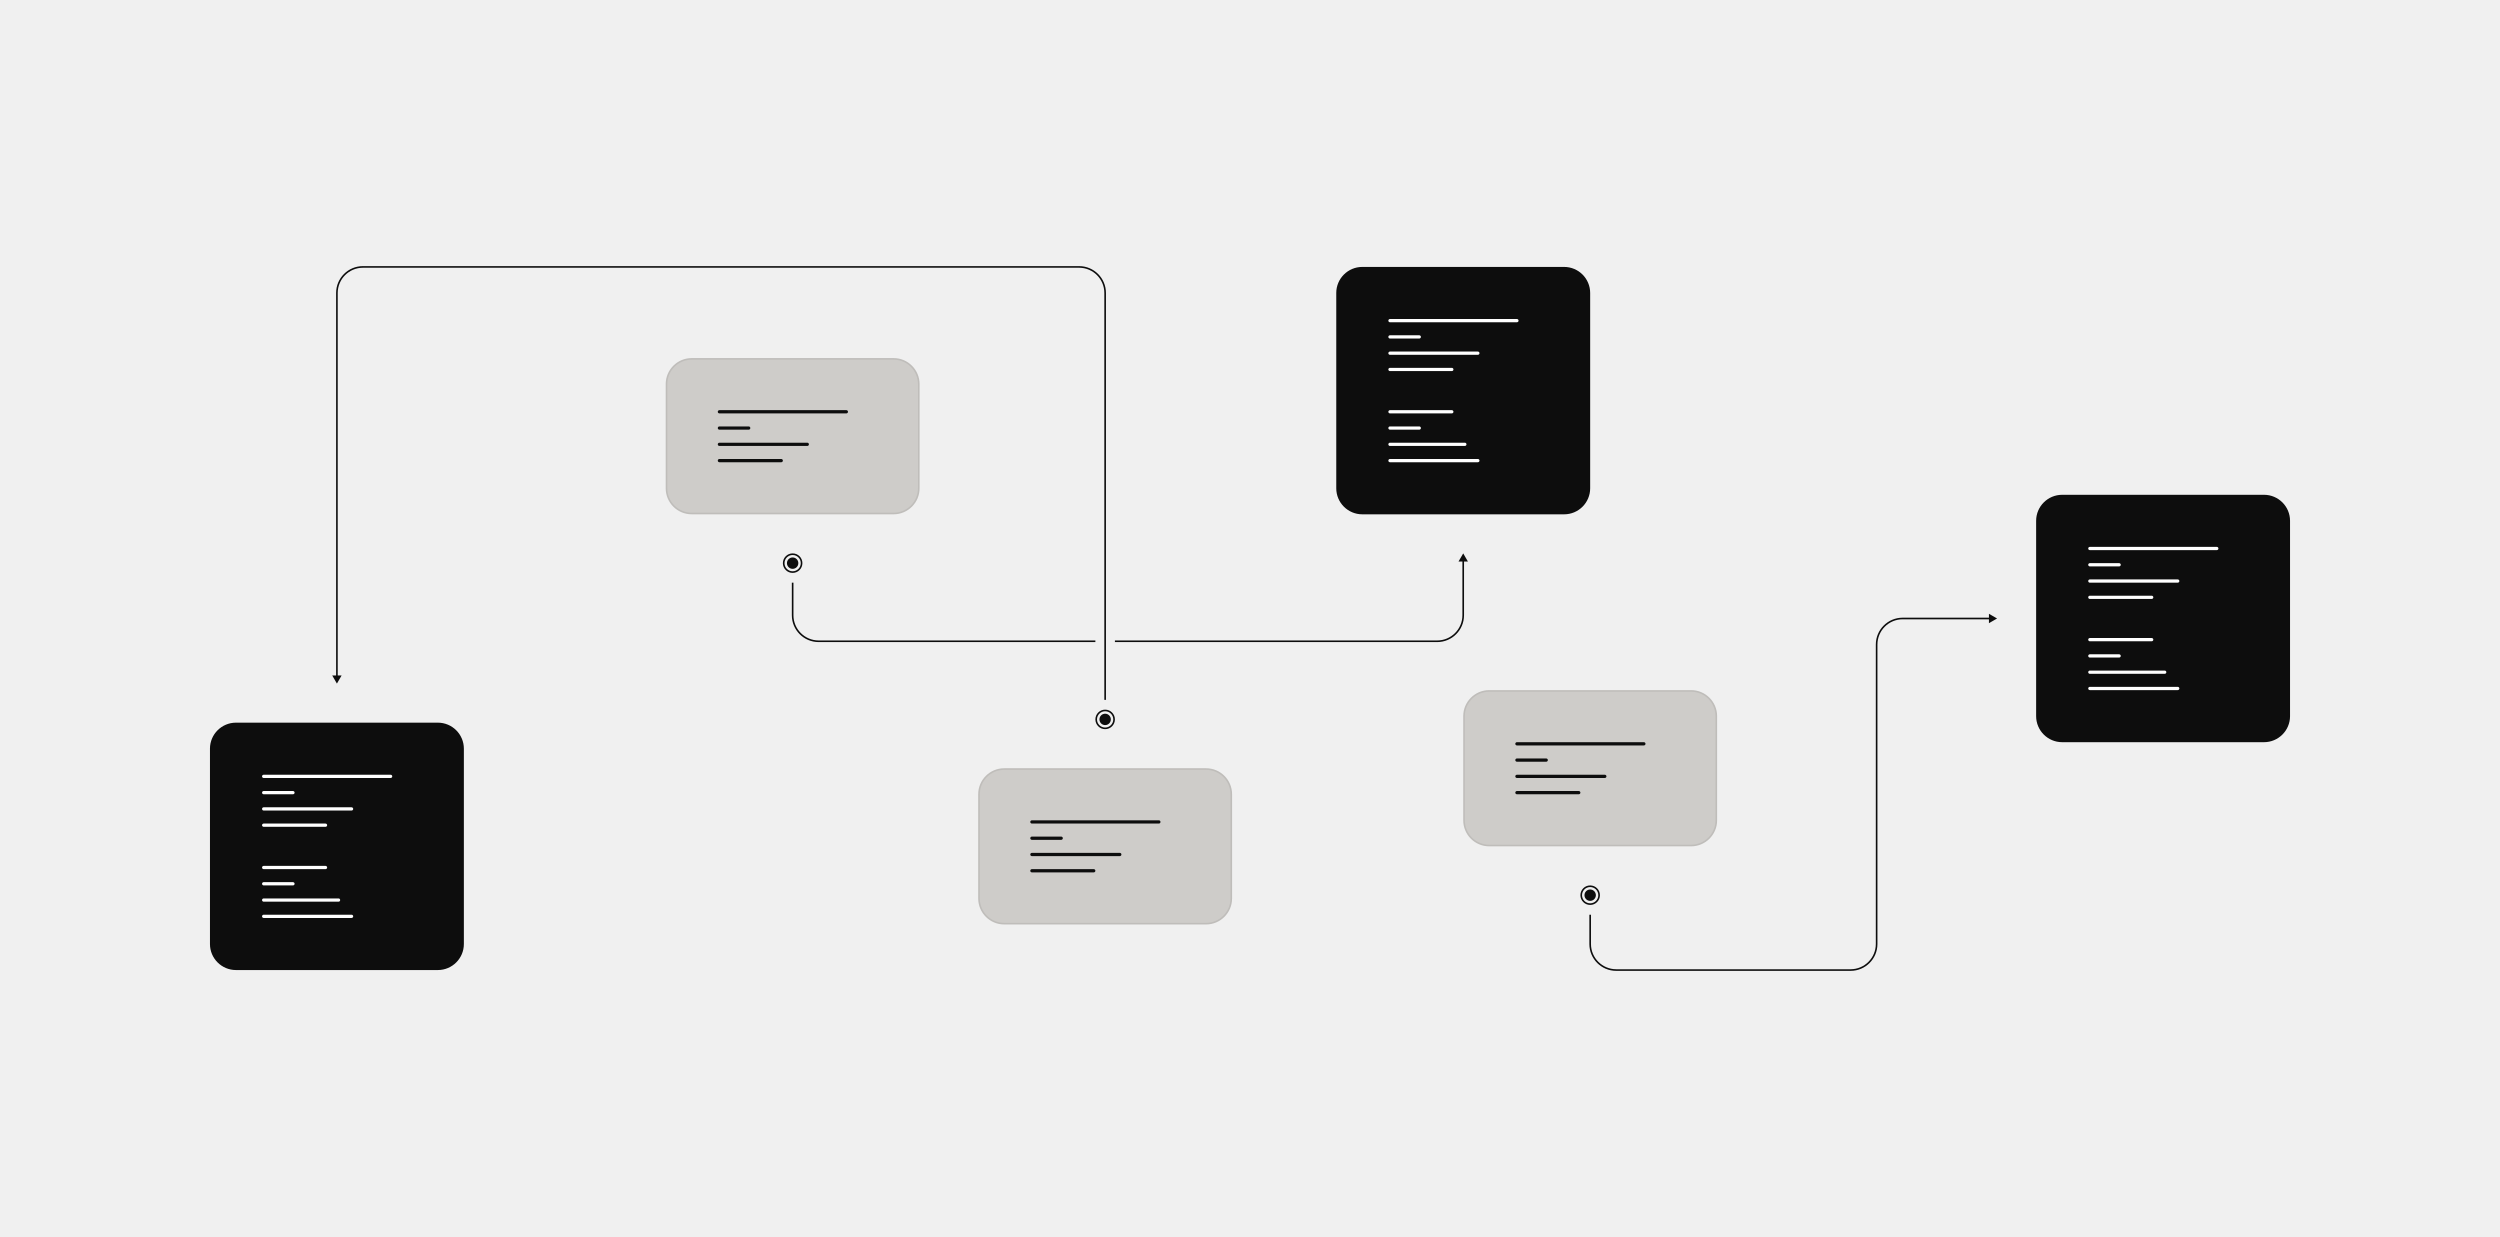
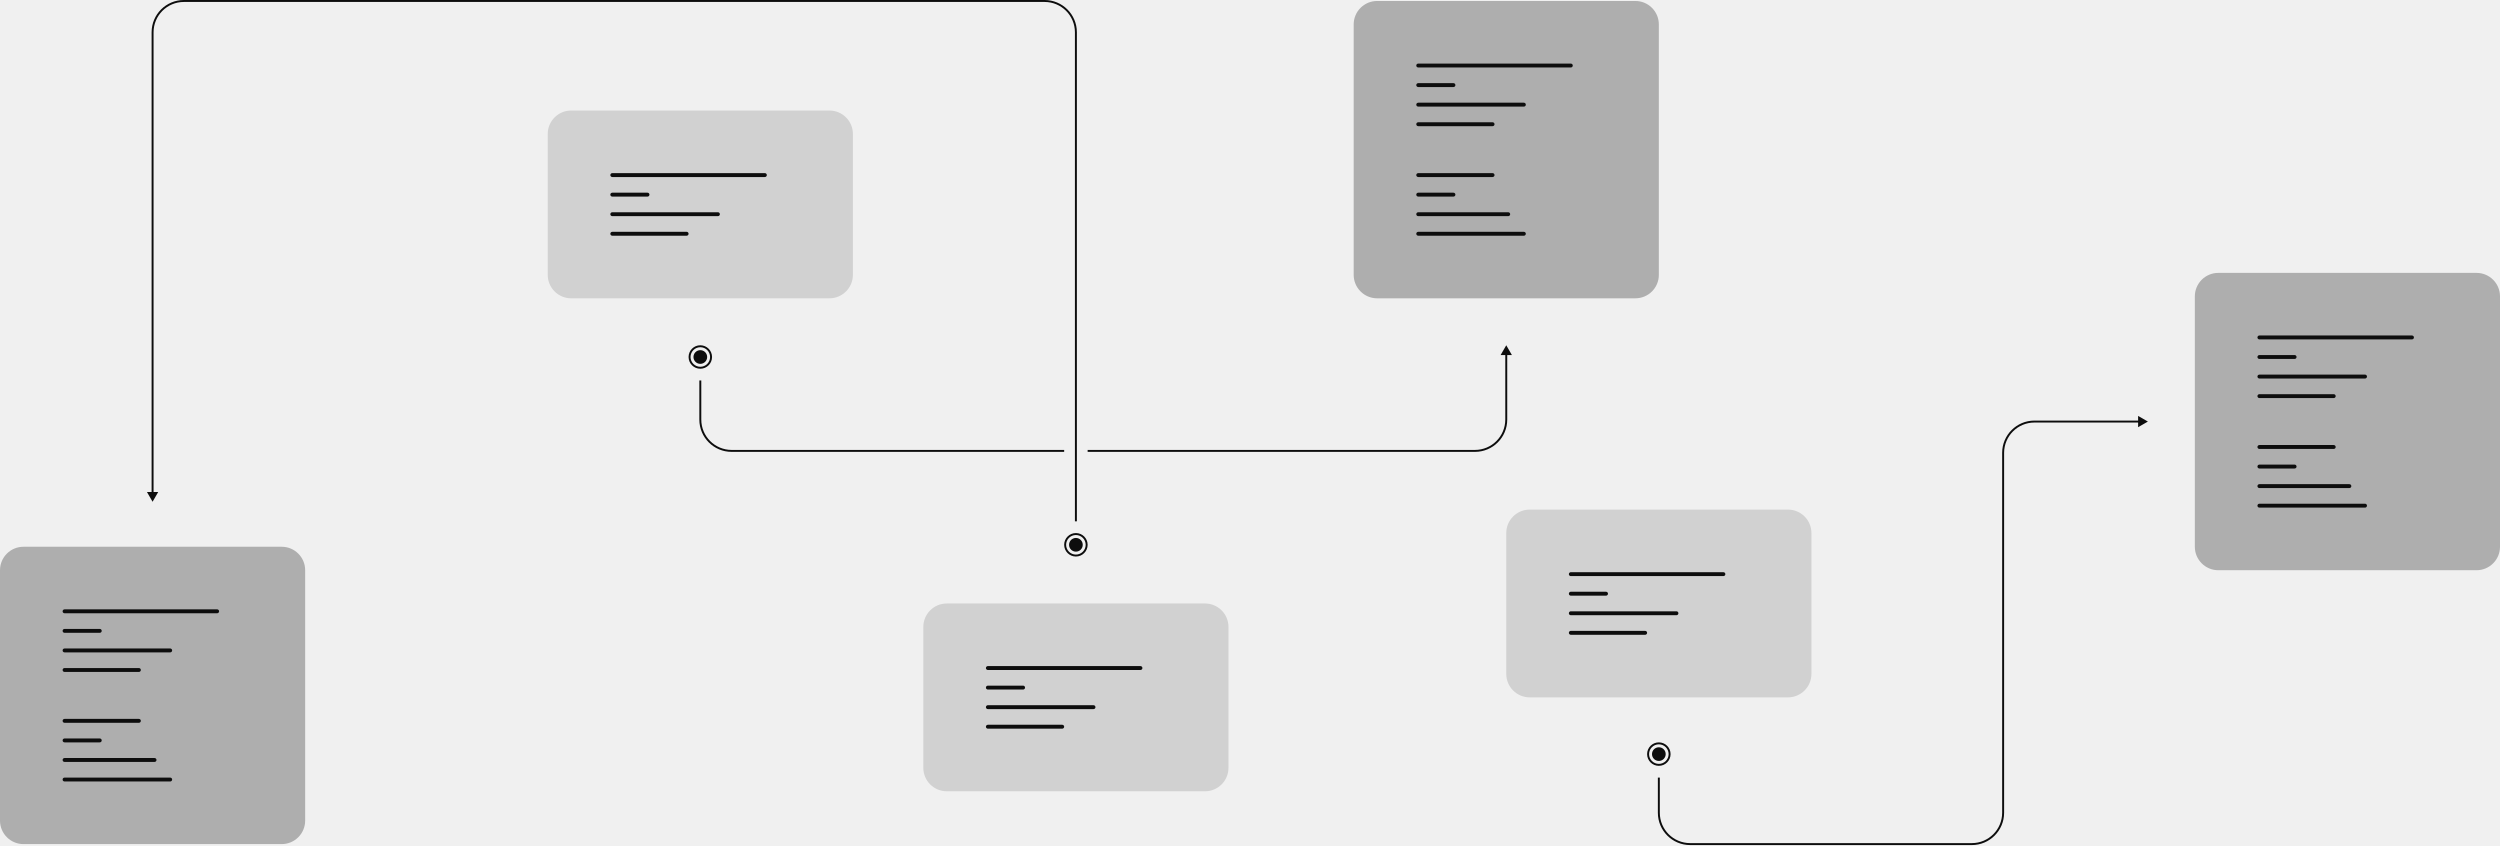
- <svg xmlns="http://www.w3.org/2000/svg" width="1536" height="760" viewBox="0 0 1536 760" fill="none">
-   <rect x="899.5" y="424.5" width="155" height="95" rx="15.5" fill="#CECCC9" />
-   <rect x="899.5" y="424.5" width="155" height="95" rx="15.5" stroke="#BFBDBA" />
-   <rect x="931" y="456" width="80" height="2" rx="1" fill="#0D0D0D" />
-   <rect x="931" y="466" width="20" height="2" rx="1" fill="#0D0D0D" />
-   <rect x="931" y="476" width="56" height="2" rx="1" fill="#0D0D0D" />
-   <rect x="931" y="486" width="40" height="2" rx="1" fill="#0D0D0D" />
-   <rect x="409.5" y="220.5" width="155" height="95" rx="15.5" fill="#CECCC9" />
-   <rect x="409.5" y="220.5" width="155" height="95" rx="15.5" stroke="#BFBDBA" />
-   <rect x="441" y="252" width="80" height="2" rx="1" fill="#0D0D0D" />
-   <rect x="441" y="262" width="20" height="2" rx="1" fill="#0D0D0D" />
-   <rect x="441" y="272" width="56" height="2" rx="1" fill="#0D0D0D" />
-   <rect x="441" y="282" width="40" height="2" rx="1" fill="#0D0D0D" />
-   <rect x="601.5" y="472.5" width="155" height="95" rx="15.5" fill="#CECCC9" />
-   <rect x="601.5" y="472.5" width="155" height="95" rx="15.5" stroke="#BFBDBA" />
-   <rect x="633" y="504" width="80" height="2" rx="1" fill="#0D0D0D" />
-   <rect x="633" y="514" width="20" height="2" rx="1" fill="#0D0D0D" />
-   <rect x="633" y="524" width="56" height="2" rx="1" fill="#0D0D0D" />
-   <rect x="633" y="534" width="40" height="2" rx="1" fill="#0D0D0D" />
-   <rect x="129" y="444" width="156" height="152" rx="16" fill="#0D0D0D" />
-   <rect x="161" y="476" width="80" height="2" rx="1" fill="white" />
-   <rect x="161" y="486" width="20" height="2" rx="1" fill="white" />
-   <rect x="161" y="496" width="56" height="2" rx="1" fill="white" />
-   <rect x="161" y="506" width="40" height="2" rx="1" fill="white" />
-   <rect x="161" y="532" width="40" height="2" rx="1" fill="white" />
-   <rect x="161" y="542" width="20" height="2" rx="1" fill="white" />
-   <rect x="161" y="552" width="48" height="2" rx="1" fill="white" />
-   <rect x="161" y="562" width="56" height="2" rx="1" fill="white" />
-   <rect x="821" y="164" width="156" height="152" rx="16" fill="#0D0D0D" />
-   <rect x="853" y="196" width="80" height="2" rx="1" fill="white" />
-   <rect x="853" y="206" width="20" height="2" rx="1" fill="white" />
-   <rect x="853" y="216" width="56" height="2" rx="1" fill="white" />
-   <rect x="853" y="226" width="40" height="2" rx="1" fill="white" />
-   <rect x="853" y="252" width="40" height="2" rx="1" fill="white" />
-   <rect x="853" y="262" width="20" height="2" rx="1" fill="white" />
-   <rect x="853" y="272" width="48" height="2" rx="1" fill="white" />
-   <rect x="853" y="282" width="56" height="2" rx="1" fill="white" />
-   <rect x="1251" y="304" width="156" height="152" rx="16" fill="#0D0D0D" />
-   <rect x="1283" y="336" width="80" height="2" rx="1" fill="white" />
-   <rect x="1283" y="346" width="20" height="2" rx="1" fill="white" />
-   <rect x="1283" y="356" width="56" height="2" rx="1" fill="white" />
-   <rect x="1283" y="366" width="40" height="2" rx="1" fill="white" />
-   <rect x="1283" y="392" width="40" height="2" rx="1" fill="white" />
-   <rect x="1283" y="402" width="20" height="2" rx="1" fill="white" />
-   <rect x="1283" y="412" width="48" height="2" rx="1" fill="white" />
-   <rect x="1283" y="422" width="56" height="2" rx="1" fill="white" />
-   <rect x="673.5" y="436.5" width="11" height="11" rx="5.5" stroke="#0D0D0D" />
-   <circle cx="679" cy="442" r="3.5" fill="#0D0D0D" />
-   <rect x="971.5" y="544.5" width="11" height="11" rx="5.5" stroke="#0D0D0D" />
-   <circle cx="977" cy="550" r="3.5" fill="#0D0D0D" />
-   <rect x="481.5" y="340.5" width="11" height="11" rx="5.5" stroke="#0D0D0D" />
-   <circle cx="487" cy="346" r="3.5" fill="#0D0D0D" />
-   <path fill-rule="evenodd" clip-rule="evenodd" d="M1222 377.113L1227 380L1222 382.887V380.5H1169C1160.44 380.5 1153.5 387.44 1153.5 396V580C1153.5 589.113 1146.11 596.5 1137 596.5H993C983.887 596.5 976.5 589.113 976.5 580V562H977.5V580C977.5 588.56 984.44 595.5 993 595.5H1137C1145.56 595.5 1152.5 588.56 1152.5 580V396C1152.5 386.887 1159.89 379.5 1169 379.5H1222V377.113Z" fill="#0D0D0D" />
-   <path d="M899 340L896.113 345H898.5V378C898.5 386.56 891.56 393.5 883 393.5H685V394.5H883C892.113 394.5 899.5 387.113 899.5 378V345H901.887L899 340Z" fill="#0D0D0D" />
-   <path d="M673 394.5V393.5H503C494.44 393.5 487.5 386.56 487.5 378V358H486.5V378C486.5 387.113 493.887 394.5 503 394.5H673Z" fill="#0D0D0D" />
-   <path fill-rule="evenodd" clip-rule="evenodd" d="M206.5 180C206.5 170.887 213.887 163.5 223 163.5L663 163.5C672.113 163.5 679.5 170.887 679.5 180V430H678.5V180C678.5 171.44 671.56 164.5 663 164.5L223 164.5C214.44 164.5 207.5 171.44 207.5 180L207.5 415H209.887L207 420L204.113 415H206.5L206.5 180Z" fill="#0D0D0D" />
+ <svg xmlns="http://www.w3.org/2000/svg" width="1278" height="432" viewBox="0 0 1278 432" fill="none">
+   <g clip-path="url(#clip0_6624_23653)">
+     <rect x="770" y="260.5" width="156" height="96" rx="12" fill="#D1D1D1" />
+     <rect x="802" y="292.5" width="80" height="2" rx="1" fill="#0D0D0D" />
+     <rect x="802" y="302.5" width="20" height="2" rx="1" fill="#0D0D0D" />
+     <rect x="802" y="312.5" width="56" height="2" rx="1" fill="#0D0D0D" />
+     <rect x="802" y="322.5" width="40" height="2" rx="1" fill="#0D0D0D" />
+     <rect x="280" y="56.5" width="156" height="96" rx="12" fill="#D1D1D1" />
+     <rect x="312" y="88.5" width="80" height="2" rx="1" fill="#0D0D0D" />
+     <rect x="312" y="98.5" width="20" height="2" rx="1" fill="#0D0D0D" />
+     <rect x="312" y="108.5" width="56" height="2" rx="1" fill="#0D0D0D" />
+     <rect x="312" y="118.5" width="40" height="2" rx="1" fill="#0D0D0D" />
+     <rect x="472" y="308.5" width="156" height="96" rx="12" fill="#D1D1D1" />
+     <rect x="504" y="340.5" width="80" height="2" rx="1" fill="#0D0D0D" />
+     <rect x="504" y="350.5" width="20" height="2" rx="1" fill="#0D0D0D" />
+     <rect x="504" y="360.5" width="56" height="2" rx="1" fill="#0D0D0D" />
+     <rect x="504" y="370.5" width="40" height="2" rx="1" fill="#0D0D0D" />
+     <rect y="279.5" width="156" height="152" rx="12" fill="#AEAEAE" />
+     <rect x="32" y="311.5" width="80" height="2" rx="1" fill="#0D0D0D" />
+     <rect x="32" y="321.5" width="20" height="2" rx="1" fill="#0D0D0D" />
+     <rect x="32" y="331.5" width="56" height="2" rx="1" fill="#0D0D0D" />
+     <rect x="32" y="341.5" width="40" height="2" rx="1" fill="#0D0D0D" />
+     <rect x="32" y="367.5" width="40" height="2" rx="1" fill="#0D0D0D" />
+     <rect x="32" y="377.5" width="20" height="2" rx="1" fill="#0D0D0D" />
+     <rect x="32" y="387.5" width="48" height="2" rx="1" fill="#0D0D0D" />
+     <rect x="32" y="397.5" width="56" height="2" rx="1" fill="#0D0D0D" />
+     <rect x="692" y="0.5" width="156" height="152" rx="12" fill="#AEAEAE" />
+     <rect x="724" y="32.5" width="80" height="2" rx="1" fill="#0D0D0D" />
+     <rect x="724" y="42.5" width="20" height="2" rx="1" fill="#0D0D0D" />
+     <rect x="724" y="52.5" width="56" height="2" rx="1" fill="#0D0D0D" />
+     <rect x="724" y="62.5" width="40" height="2" rx="1" fill="#0D0D0D" />
+     <rect x="724" y="88.5" width="40" height="2" rx="1" fill="#0D0D0D" />
+     <rect x="724" y="98.5" width="20" height="2" rx="1" fill="#0D0D0D" />
+     <rect x="724" y="108.5" width="48" height="2" rx="1" fill="#0D0D0D" />
+     <rect x="724" y="118.5" width="56" height="2" rx="1" fill="#0D0D0D" />
+     <rect x="1122" y="139.5" width="156" height="152" rx="12" fill="#AEAEAE" />
+     <rect x="1154" y="171.5" width="80" height="2" rx="1" fill="#0D0D0D" />
+     <rect x="1154" y="181.5" width="20" height="2" rx="1" fill="#0D0D0D" />
+     <rect x="1154" y="191.5" width="56" height="2" rx="1" fill="#0D0D0D" />
+     <rect x="1154" y="201.5" width="40" height="2" rx="1" fill="#0D0D0D" />
+     <rect x="1154" y="227.5" width="40" height="2" rx="1" fill="#0D0D0D" />
+     <rect x="1154" y="237.5" width="20" height="2" rx="1" fill="#0D0D0D" />
+     <rect x="1154" y="247.5" width="48" height="2" rx="1" fill="#0D0D0D" />
+     <rect x="1154" y="257.5" width="56" height="2" rx="1" fill="#0D0D0D" />
+     <rect x="544.5" y="273" width="11" height="11" rx="5.5" stroke="#0D0D0D" />
+     <circle cx="550" cy="278.5" r="3.5" fill="#0D0D0D" />
+     <rect x="842.5" y="380" width="11" height="11" rx="5.5" stroke="#0D0D0D" />
+     <circle cx="848" cy="385.5" r="3.5" fill="#0D0D0D" />
+     <rect x="352.5" y="177" width="11" height="11" rx="5.5" stroke="#0D0D0D" />
+     <circle cx="358" cy="182.5" r="3.5" fill="#0D0D0D" />
+     <path fill-rule="evenodd" clip-rule="evenodd" d="M1093 212.613L1098 215.5L1093 218.387V216L1040 216C1031.44 216 1024.5 222.94 1024.5 231.5V415.5C1024.5 424.613 1017.11 432 1008 432H864C854.887 432 847.5 424.613 847.5 415.5V397.5H848.5V415.5C848.5 424.06 855.44 431 864 431H1008C1016.56 431 1023.5 424.06 1023.5 415.5V231.5C1023.5 222.387 1030.89 215 1040 215L1093 215V212.613Z" fill="#0D0D0D" />
+     <path d="M770 176.5L767.113 181.5H769.5V214.5C769.5 223.06 762.56 230 754 230H556V231H754C763.113 231 770.5 223.613 770.5 214.5V181.5H772.887L770 176.5Z" fill="#0D0D0D" />
+     <path d="M544 231V230H374C365.44 230 358.5 223.06 358.5 214.5V194.5H357.5V214.5C357.5 223.613 364.887 231 374 231H544Z" fill="#0D0D0D" />
+     <path fill-rule="evenodd" clip-rule="evenodd" d="M77.5 16.5C77.5 7.387 84.887 0 94 0L534 0C543.113 0 550.5 7.387 550.5 16.5V266.5H549.5V16.5C549.5 7.94 542.56 1 534 1L94 1C85.44 1 78.5 7.94 78.5 16.5L78.5 251.5H80.887L78 256.5L75.113 251.5H77.5L77.5 16.5Z" fill="#0D0D0D" />
+   </g>
+   <defs>
+     <clipPath id="clip0_6624_23653">
+       <rect width="1278" height="432" fill="white" />
+     </clipPath>
+   </defs>
</svg>
